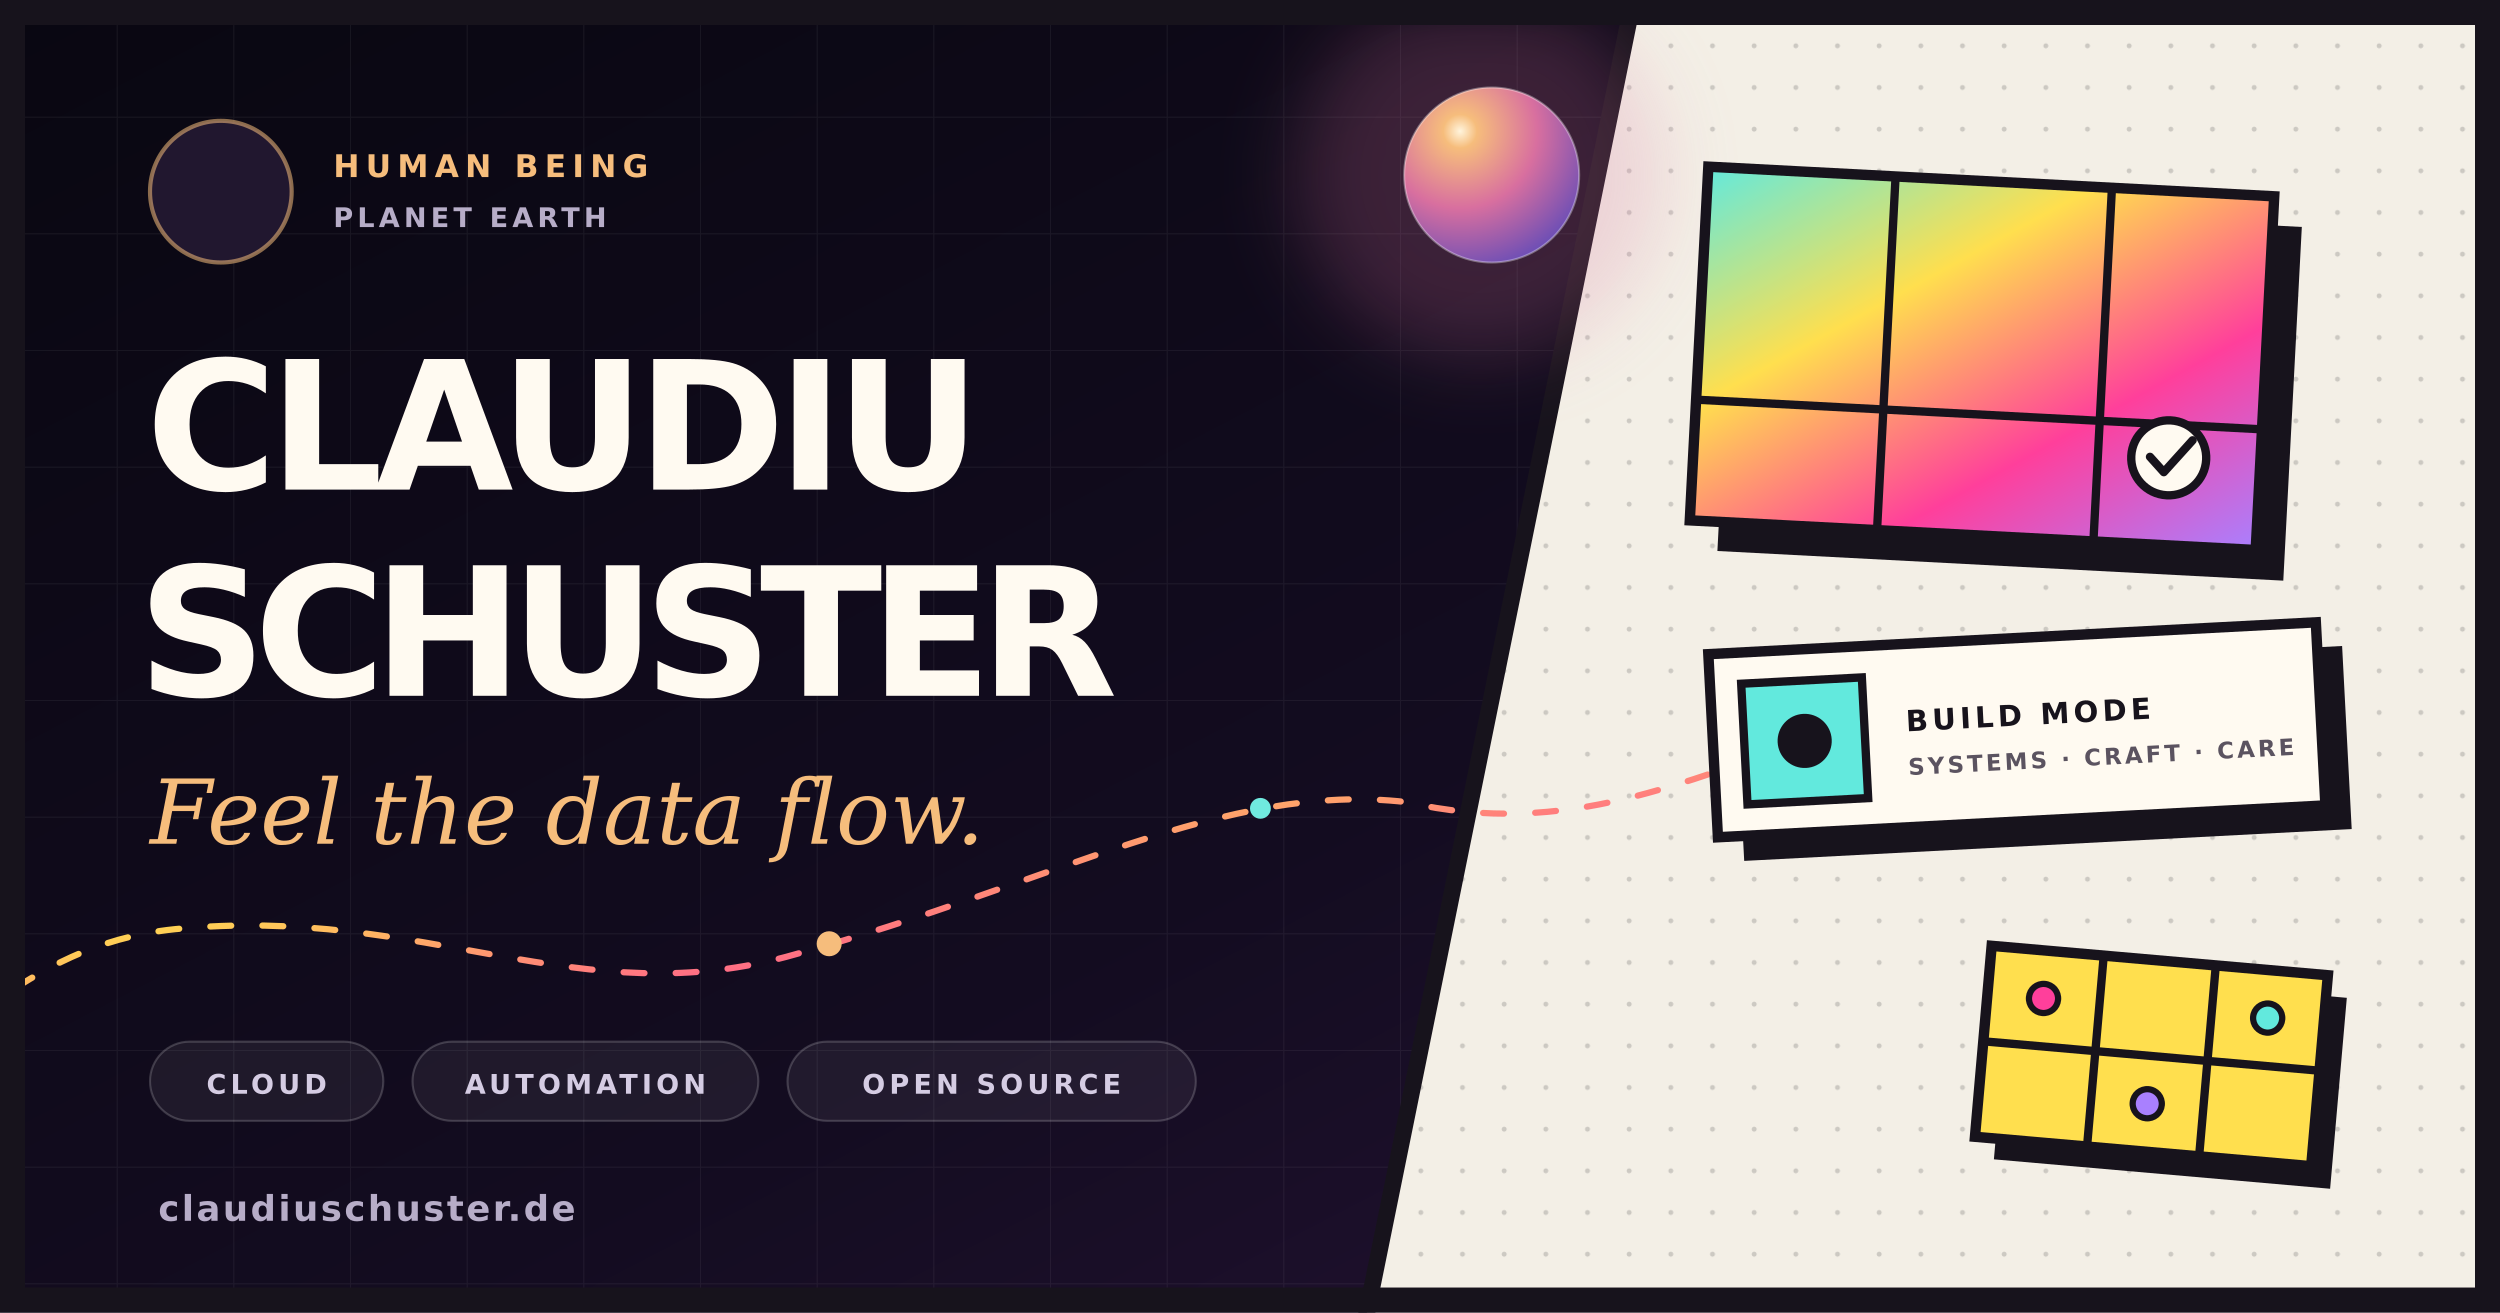
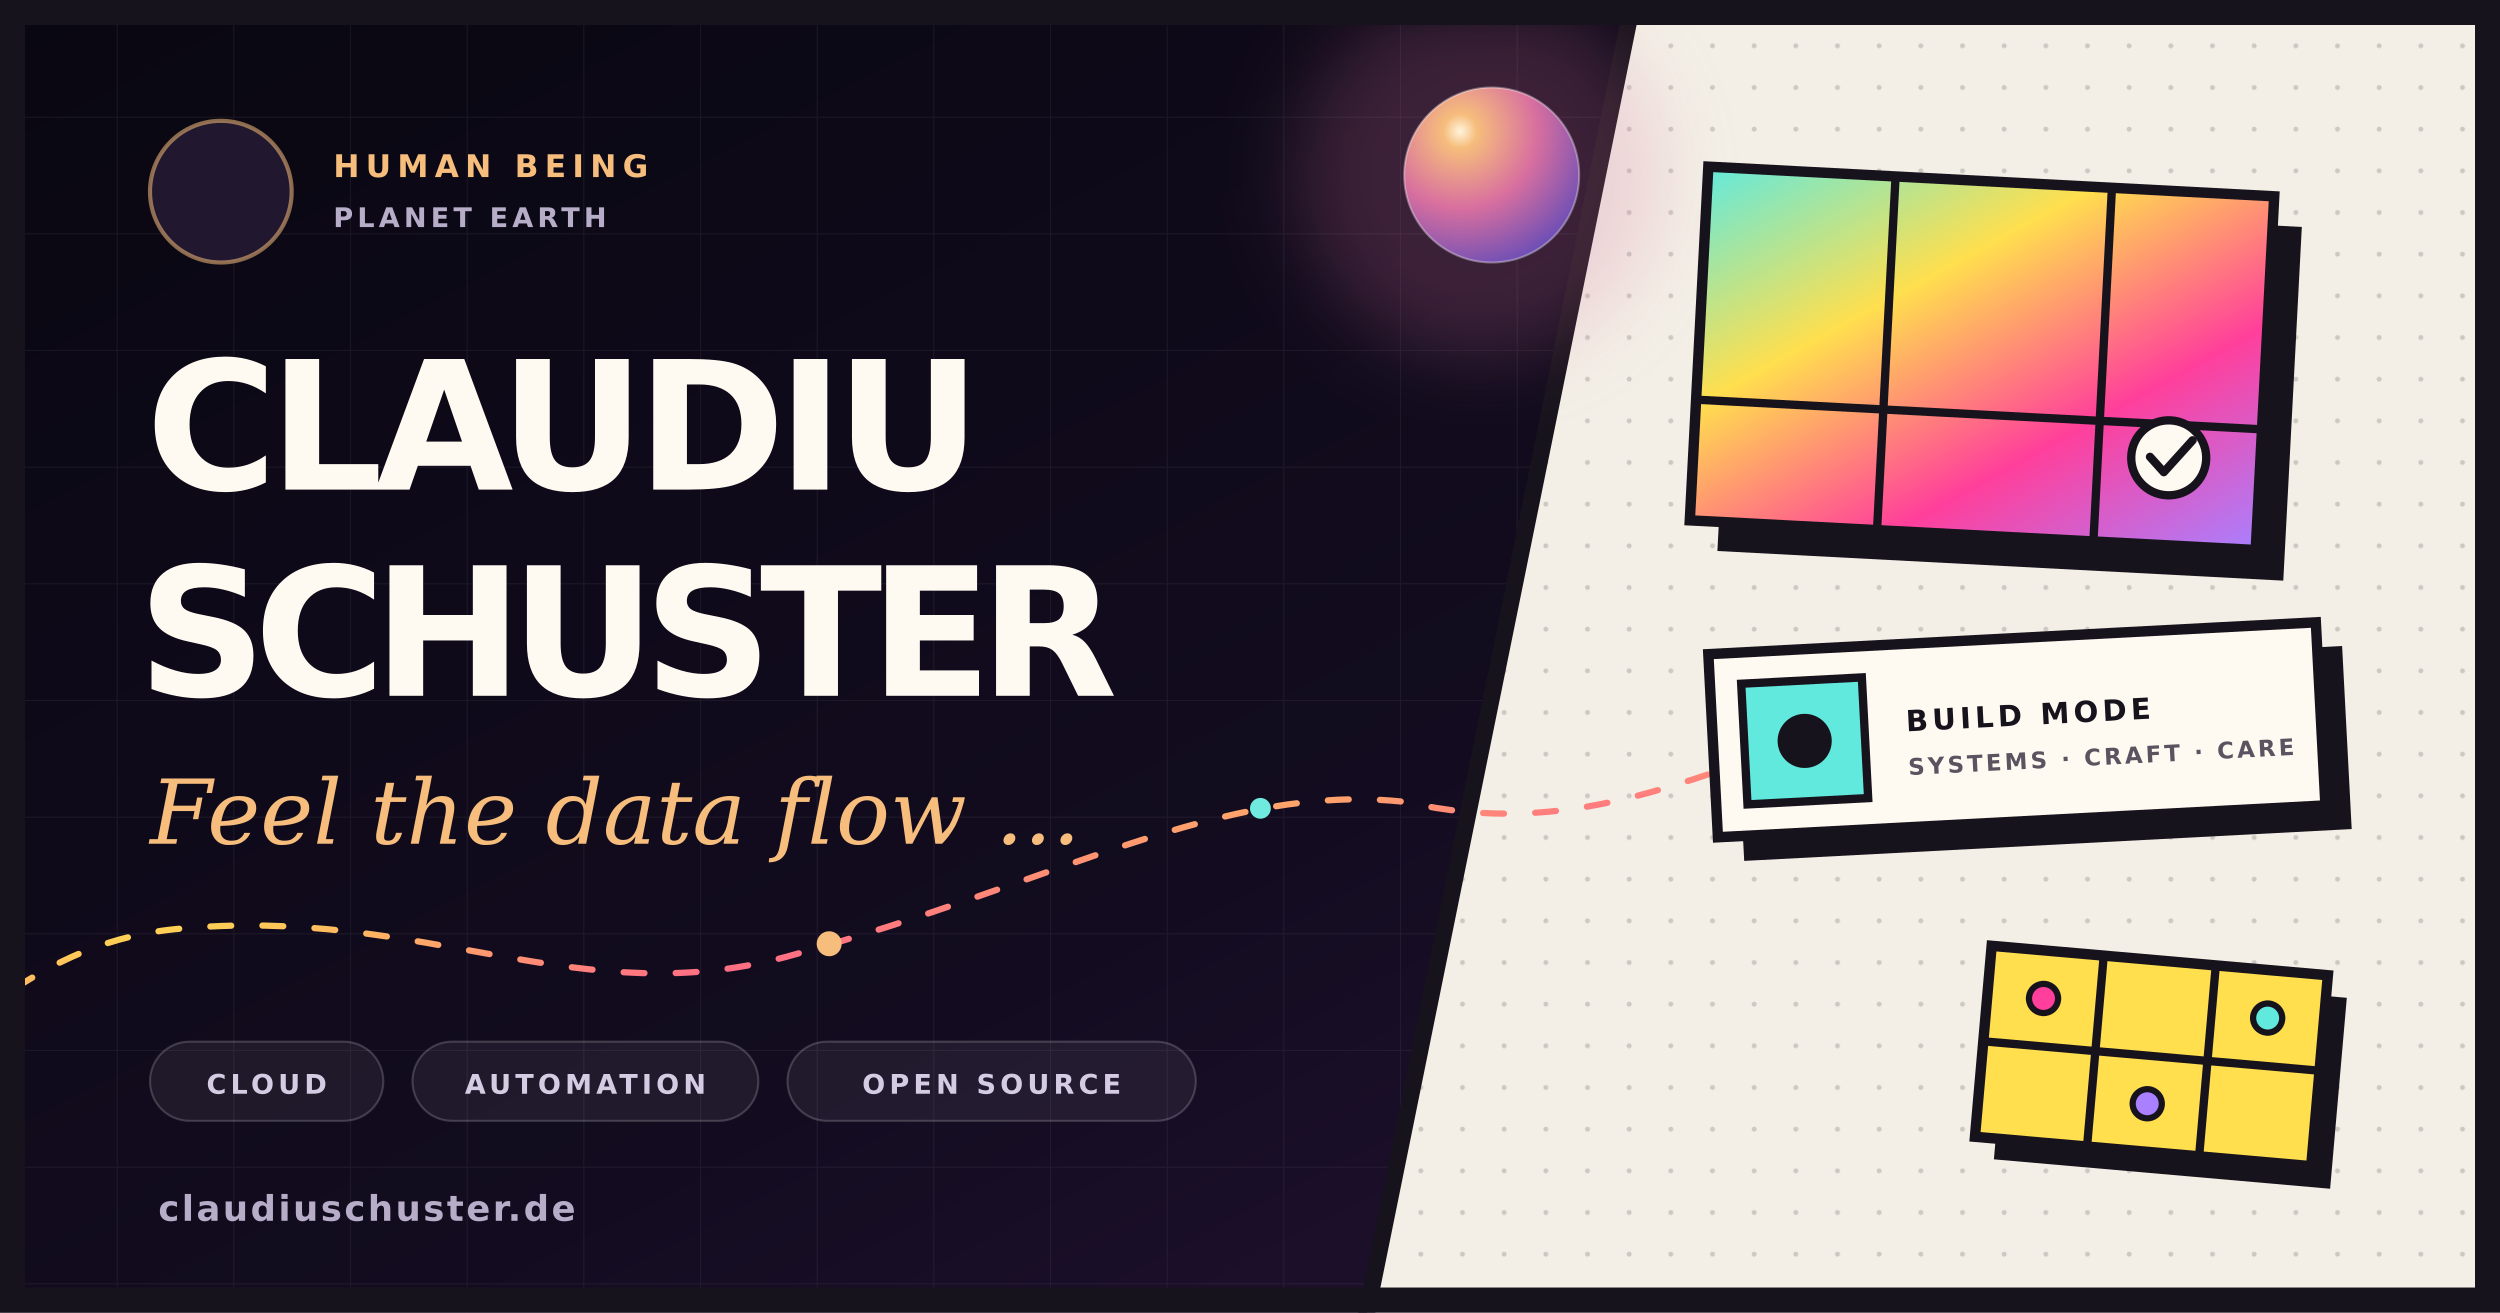
<svg xmlns="http://www.w3.org/2000/svg" width="1200" height="630" viewBox="0 0 1200 630" role="img" aria-labelledby="title desc">
  <defs>
    <linearGradient id="night" x1="0" y1="0" x2="1" y2="1">
      <stop offset="0" stop-color="#090711" />
      <stop offset="0.58" stop-color="#130c20" />
      <stop offset="1" stop-color="#281338" />
    </linearGradient>
    <radialGradient id="orb" cx="32%" cy="25%" r="80%">
      <stop offset="0" stop-color="#fff4dc" />
      <stop offset="0.12" stop-color="#f6bd7c" />
      <stop offset="0.55" stop-color="#d86f9f" />
      <stop offset="1" stop-color="#6f4fb5" />
    </radialGradient>
    <linearGradient id="spectrum" x1="0" y1="0" x2="1" y2="1">
      <stop offset="0" stop-color="#62e9dd" />
      <stop offset="0.34" stop-color="#ffdf4e" />
      <stop offset="0.68" stop-color="#ff3f9b" />
      <stop offset="1" stop-color="#a980ff" />
    </linearGradient>
    <pattern id="dark-grid" width="56" height="56" patternUnits="userSpaceOnUse">
      <path d="M56 0H0V56" fill="none" stroke="#ffffff" stroke-opacity="0.055" />
    </pattern>
    <pattern id="dot-grid" width="20" height="20" patternUnits="userSpaceOnUse">
      <circle cx="2" cy="2" r="1.2" fill="#17131c" fill-opacity="0.17" />
    </pattern>
    <filter id="glow" x="-80%" y="-80%" width="260%" height="260%">
      <feGaussianBlur stdDeviation="18" />
    </filter>
    <clipPath id="card">
      <rect width="1200" height="630" rx="0" />
    </clipPath>
  </defs>
  <g clip-path="url(#card)">
    <rect width="1200" height="630" fill="url(#night)" />
    <rect width="780" height="630" fill="url(#dark-grid)" />
    <path d="M790-30H1230V660H650Z" fill="#f3efe6" />
    <path d="M790-30H1230V660H650Z" fill="url(#dot-grid)" />
    <path d="M-72 510C-18 510 6 454 84 446C205 434 278 488 382 458C506 424 588 375 675 385C753 403 811 373 867 356" fill="none" stroke="url(#spectrum)" stroke-width="3" stroke-linecap="round" stroke-dasharray="10 15" stroke-dashoffset="12" />
    <circle cx="398" cy="453" r="6" fill="#f6bd7c" />
    <circle cx="605" cy="388" r="5" fill="#70eadf" />
    <path d="M790-30 650 660" stroke="#17131c" stroke-width="8" />
    <circle cx="710" cy="84" r="88" fill="#d86f9f" opacity="0.22" filter="url(#glow)" />
    <circle cx="716" cy="84" r="42" fill="url(#orb)" stroke="#ffffff" stroke-opacity="0.34" />
    <g transform="translate(72 58)">
      <circle cx="34" cy="34" r="34" fill="#21172f" stroke="#f6bd7c" stroke-opacity="0.55" stroke-width="2" />
      <text x="88" y="27" fill="#f6bd7c" font-family="DejaVu Sans, sans-serif" font-size="15" font-weight="800" letter-spacing="3">HUMAN BEING</text>
      <text x="88" y="51" fill="#b7adc8" font-family="DejaVu Sans, sans-serif" font-size="13" font-weight="600" letter-spacing="2">PLANET EARTH</text>
    </g>
    <text x="70" y="235" fill="#fffaf1" font-family="DejaVu Sans, sans-serif" font-size="86" font-weight="850" letter-spacing="-4">CLAUDIU</text>
    <text x="66" y="334" fill="#fffaf1" font-family="DejaVu Sans, sans-serif" font-size="86" font-weight="900" letter-spacing="-6">SCHUSTER</text>
-     <text x="72" y="405" fill="#f6bd7c" font-family="DejaVu Serif, Georgia, serif" font-size="43" font-style="italic">Feel the data flow.</text>
+     <text x="72" y="405" fill="#f6bd7c" font-family="DejaVu Serif, Georgia, serif" font-size="43" font-style="italic">Feel the data flow ...</text>
    <g transform="translate(72 500)" font-family="DejaVu Sans, sans-serif" font-size="13" font-weight="800" letter-spacing="2">
      <rect width="112" height="38" rx="19" fill="#ffffff" fill-opacity="0.06" stroke="#ffffff" stroke-opacity="0.18" />
      <text x="56" y="25" fill="#d5cce3" text-anchor="middle">CLOUD</text>
      <rect x="126" width="166" height="38" rx="19" fill="#ffffff" fill-opacity="0.06" stroke="#ffffff" stroke-opacity="0.18" />
      <text x="209" y="25" fill="#d5cce3" text-anchor="middle">AUTOMATION</text>
      <rect x="306" width="196" height="38" rx="19" fill="#ffffff" fill-opacity="0.06" stroke="#ffffff" stroke-opacity="0.18" />
      <text x="404" y="25" fill="#d5cce3" text-anchor="middle">OPEN SOURCE</text>
    </g>
    <text x="76" y="586" fill="#b7adc8" font-family="DejaVu Sans, sans-serif" font-size="17" font-weight="700" letter-spacing="1.2">claudiuschuster.de</text>
    <g transform="translate(820 80) rotate(3)">
      <rect x="14" y="14" width="272" height="170" fill="#17131c" />
      <rect width="272" height="170" fill="url(#spectrum)" stroke="#17131c" stroke-width="5" />
      <path d="M0 112H272M90 0V170M194 0V170" fill="none" stroke="#17131c" stroke-width="4" />
      <circle cx="228" cy="128" r="18" fill="#fffaf1" stroke="#17131c" stroke-width="4" />
      <path d="m219 128 7 7 13-16" fill="none" stroke="#17131c" stroke-width="4" stroke-linecap="round" stroke-linejoin="round" />
    </g>
    <g transform="translate(820 314) rotate(-3)">
      <rect x="12" y="12" width="292" height="88" fill="#17131c" />
      <rect width="292" height="88" fill="#fffaf1" stroke="#17131c" stroke-width="5" />
      <rect x="15" y="15" width="58" height="58" fill="#62e9dd" stroke="#17131c" stroke-width="4" />
      <circle cx="44" cy="44" r="13" fill="#17131c" />
      <text x="93" y="42" fill="#17131c" font-family="DejaVu Sans, sans-serif" font-size="14" font-weight="900" letter-spacing="2">BUILD MODE</text>
      <text x="93" y="63" fill="#5b5360" font-family="DejaVu Sans, sans-serif" font-size="11" font-weight="700" letter-spacing="1.5">SYSTEMS · CRAFT · CARE</text>
    </g>
    <g transform="translate(956 454) rotate(5)">
      <rect x="10" y="10" width="162" height="92" fill="#17131c" />
      <rect width="162" height="92" fill="#ffdf4e" stroke="#17131c" stroke-width="5" />
      <path d="M0 46H162M54 0V92M108 0V92" stroke="#17131c" stroke-width="4" />
      <circle cx="27" cy="23" r="7" fill="#ff3f9b" stroke="#17131c" stroke-width="3" />
      <circle cx="81" cy="69" r="7" fill="#a980ff" stroke="#17131c" stroke-width="3" />
      <circle cx="135" cy="23" r="7" fill="#62e9dd" stroke="#17131c" stroke-width="3" />
    </g>
    <rect x="6" y="6" width="1188" height="618" fill="none" stroke="#17131c" stroke-width="12" />
  </g>
</svg>
